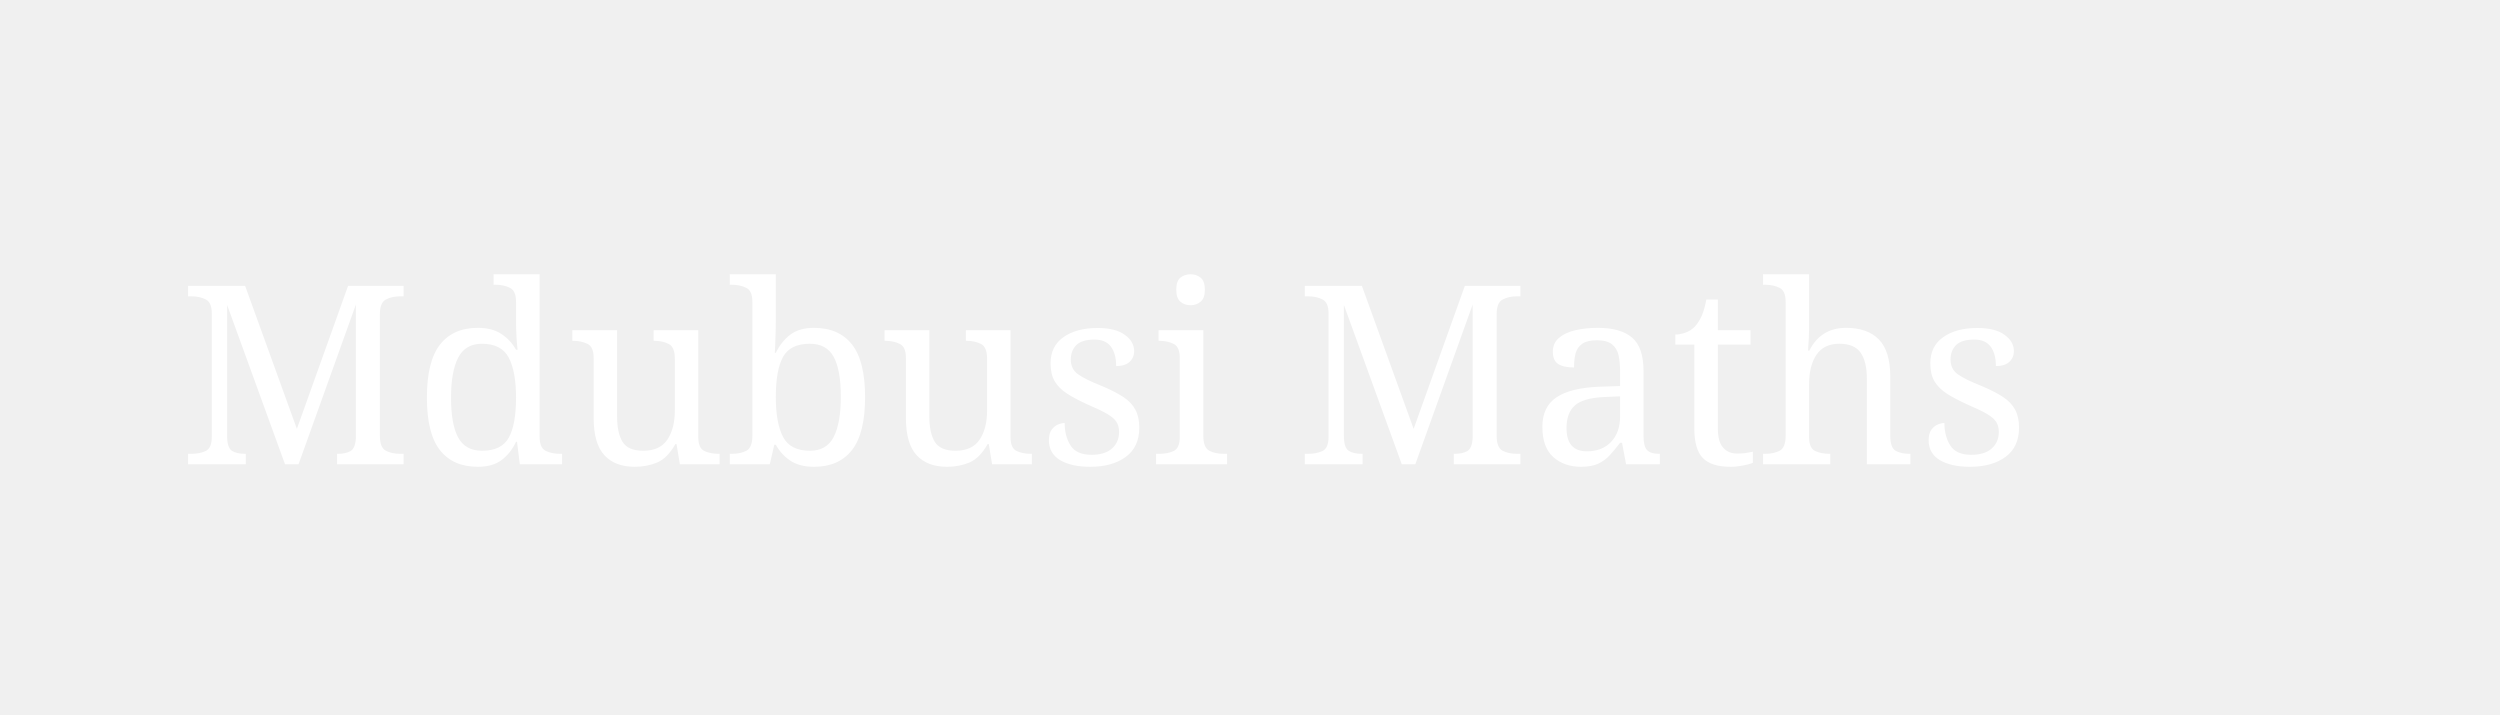
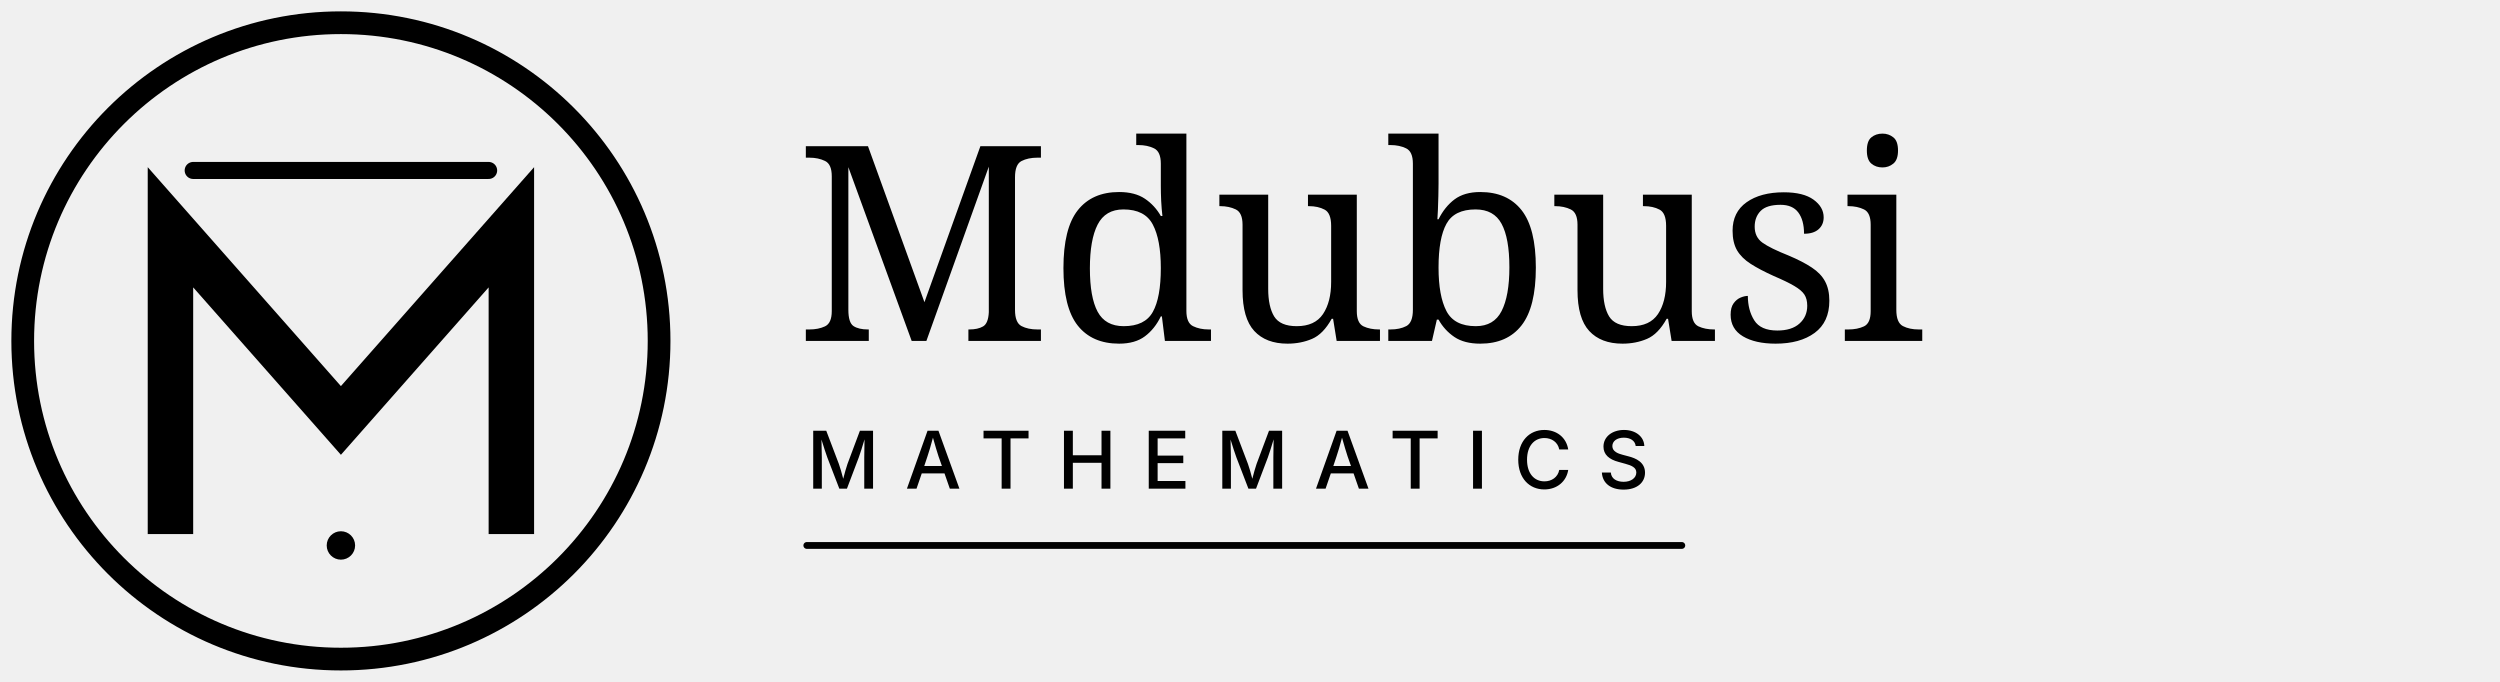
- <svg xmlns="http://www.w3.org/2000/svg" viewBox="0 0 280 80" fill="none">
-   <text x="20" y="52" font-family="Georgia,serif" font-size="28" font-weight="500" fill="#ffffff">Mdubusi Maths</text>
+ <svg xmlns="http://www.w3.org/2000/svg" viewBox="0 0 440 120" role="img" aria-label="Mdubusi Mathematics">
+   <g transform="translate(0,0)" fill="none" stroke="currentColor">
+     <circle cx="60" cy="60" r="56" stroke-width="4" fill="none" />
+     <line x1="34" y1="30" x2="86" y2="30" stroke-width="3" stroke-linecap="round" />
+     <path d="M 30 90 L 30 40 L 60 74 L 90 40 L 90 90" stroke-width="8" stroke-linejoin="miter" stroke-linecap="square" stroke-miterlimit="4" />
+     <circle cx="60" cy="96" r="2.5" fill="currentColor" stroke="none" />
+   </g>
+   <g transform="translate(140,0)" fill="currentColor" stroke="none">
+     <text x="0" y="60" font-family="'Cormorant Garamond', 'EB Garamond', Georgia, serif" font-size="48" font-weight="500" letter-spacing="-0.5">Mdubusi</text>
+     <text x="2" y="86" font-family="'DM Sans', system-ui, -apple-system, 'Segoe UI', sans-serif" font-size="14" font-weight="500" letter-spacing="4.5">MATHEMATICS</text>
+     <line x1="2" y1="96" x2="156" y2="96" stroke="currentColor" stroke-width="1.2" stroke-linecap="round" />
+   </g>
</svg>
